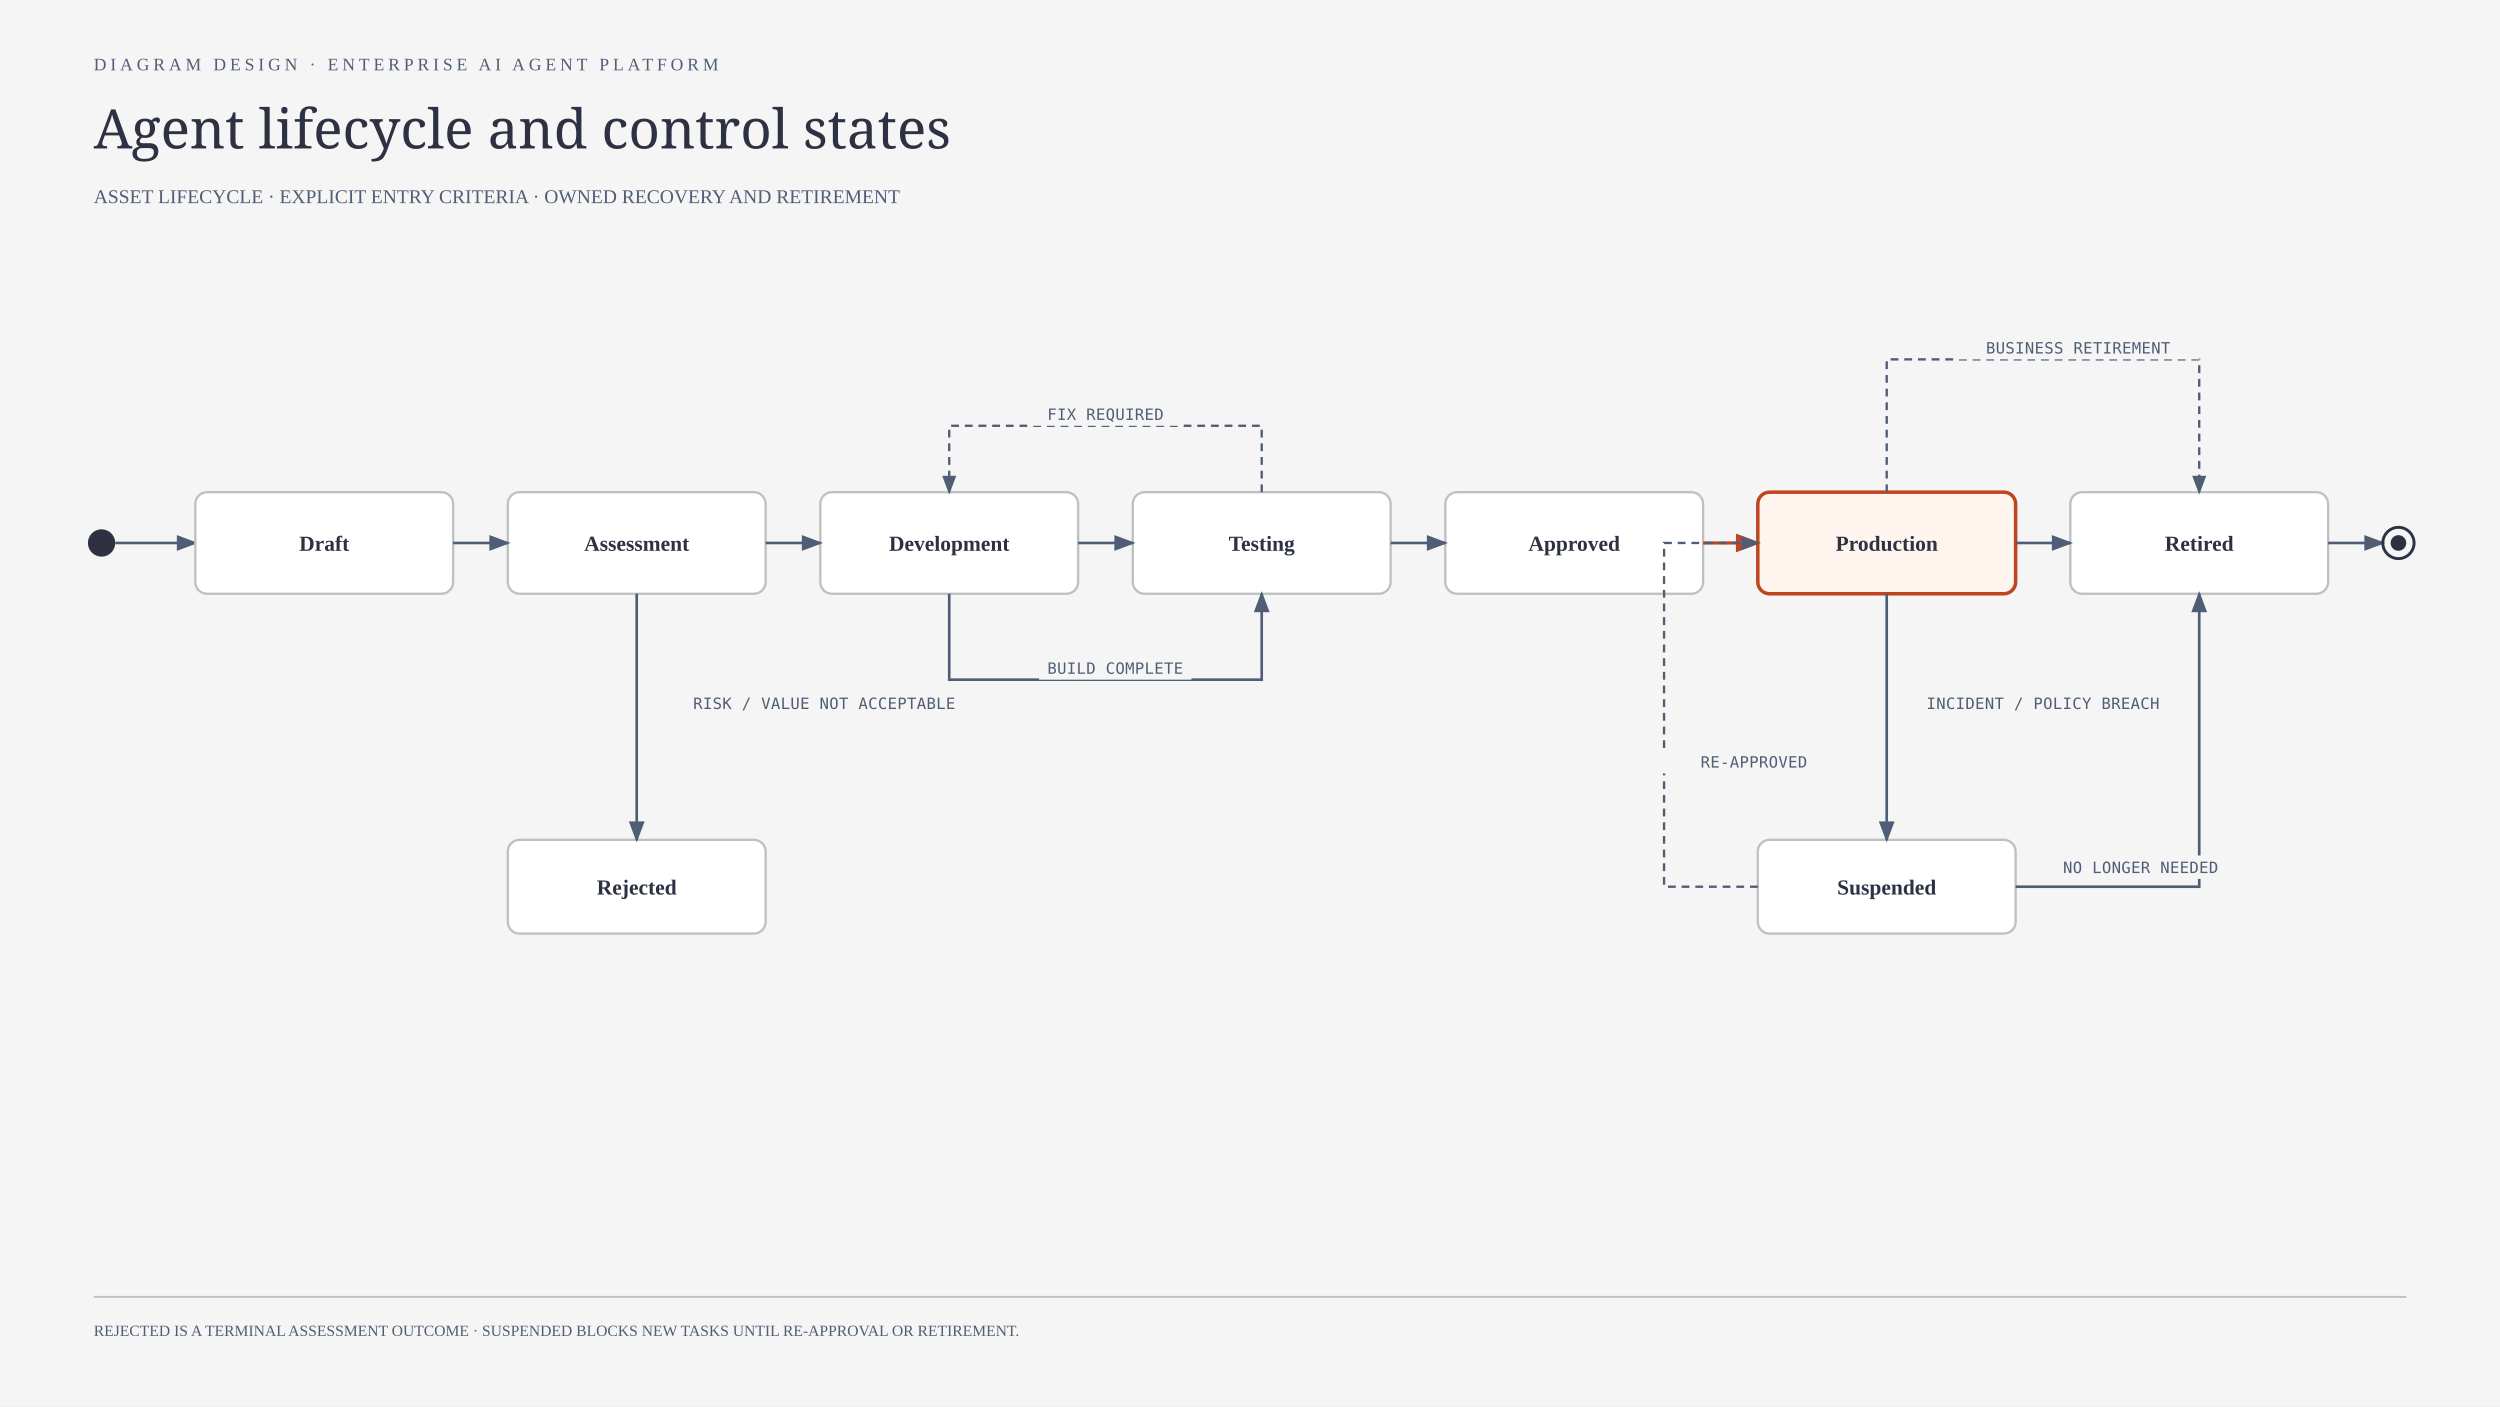
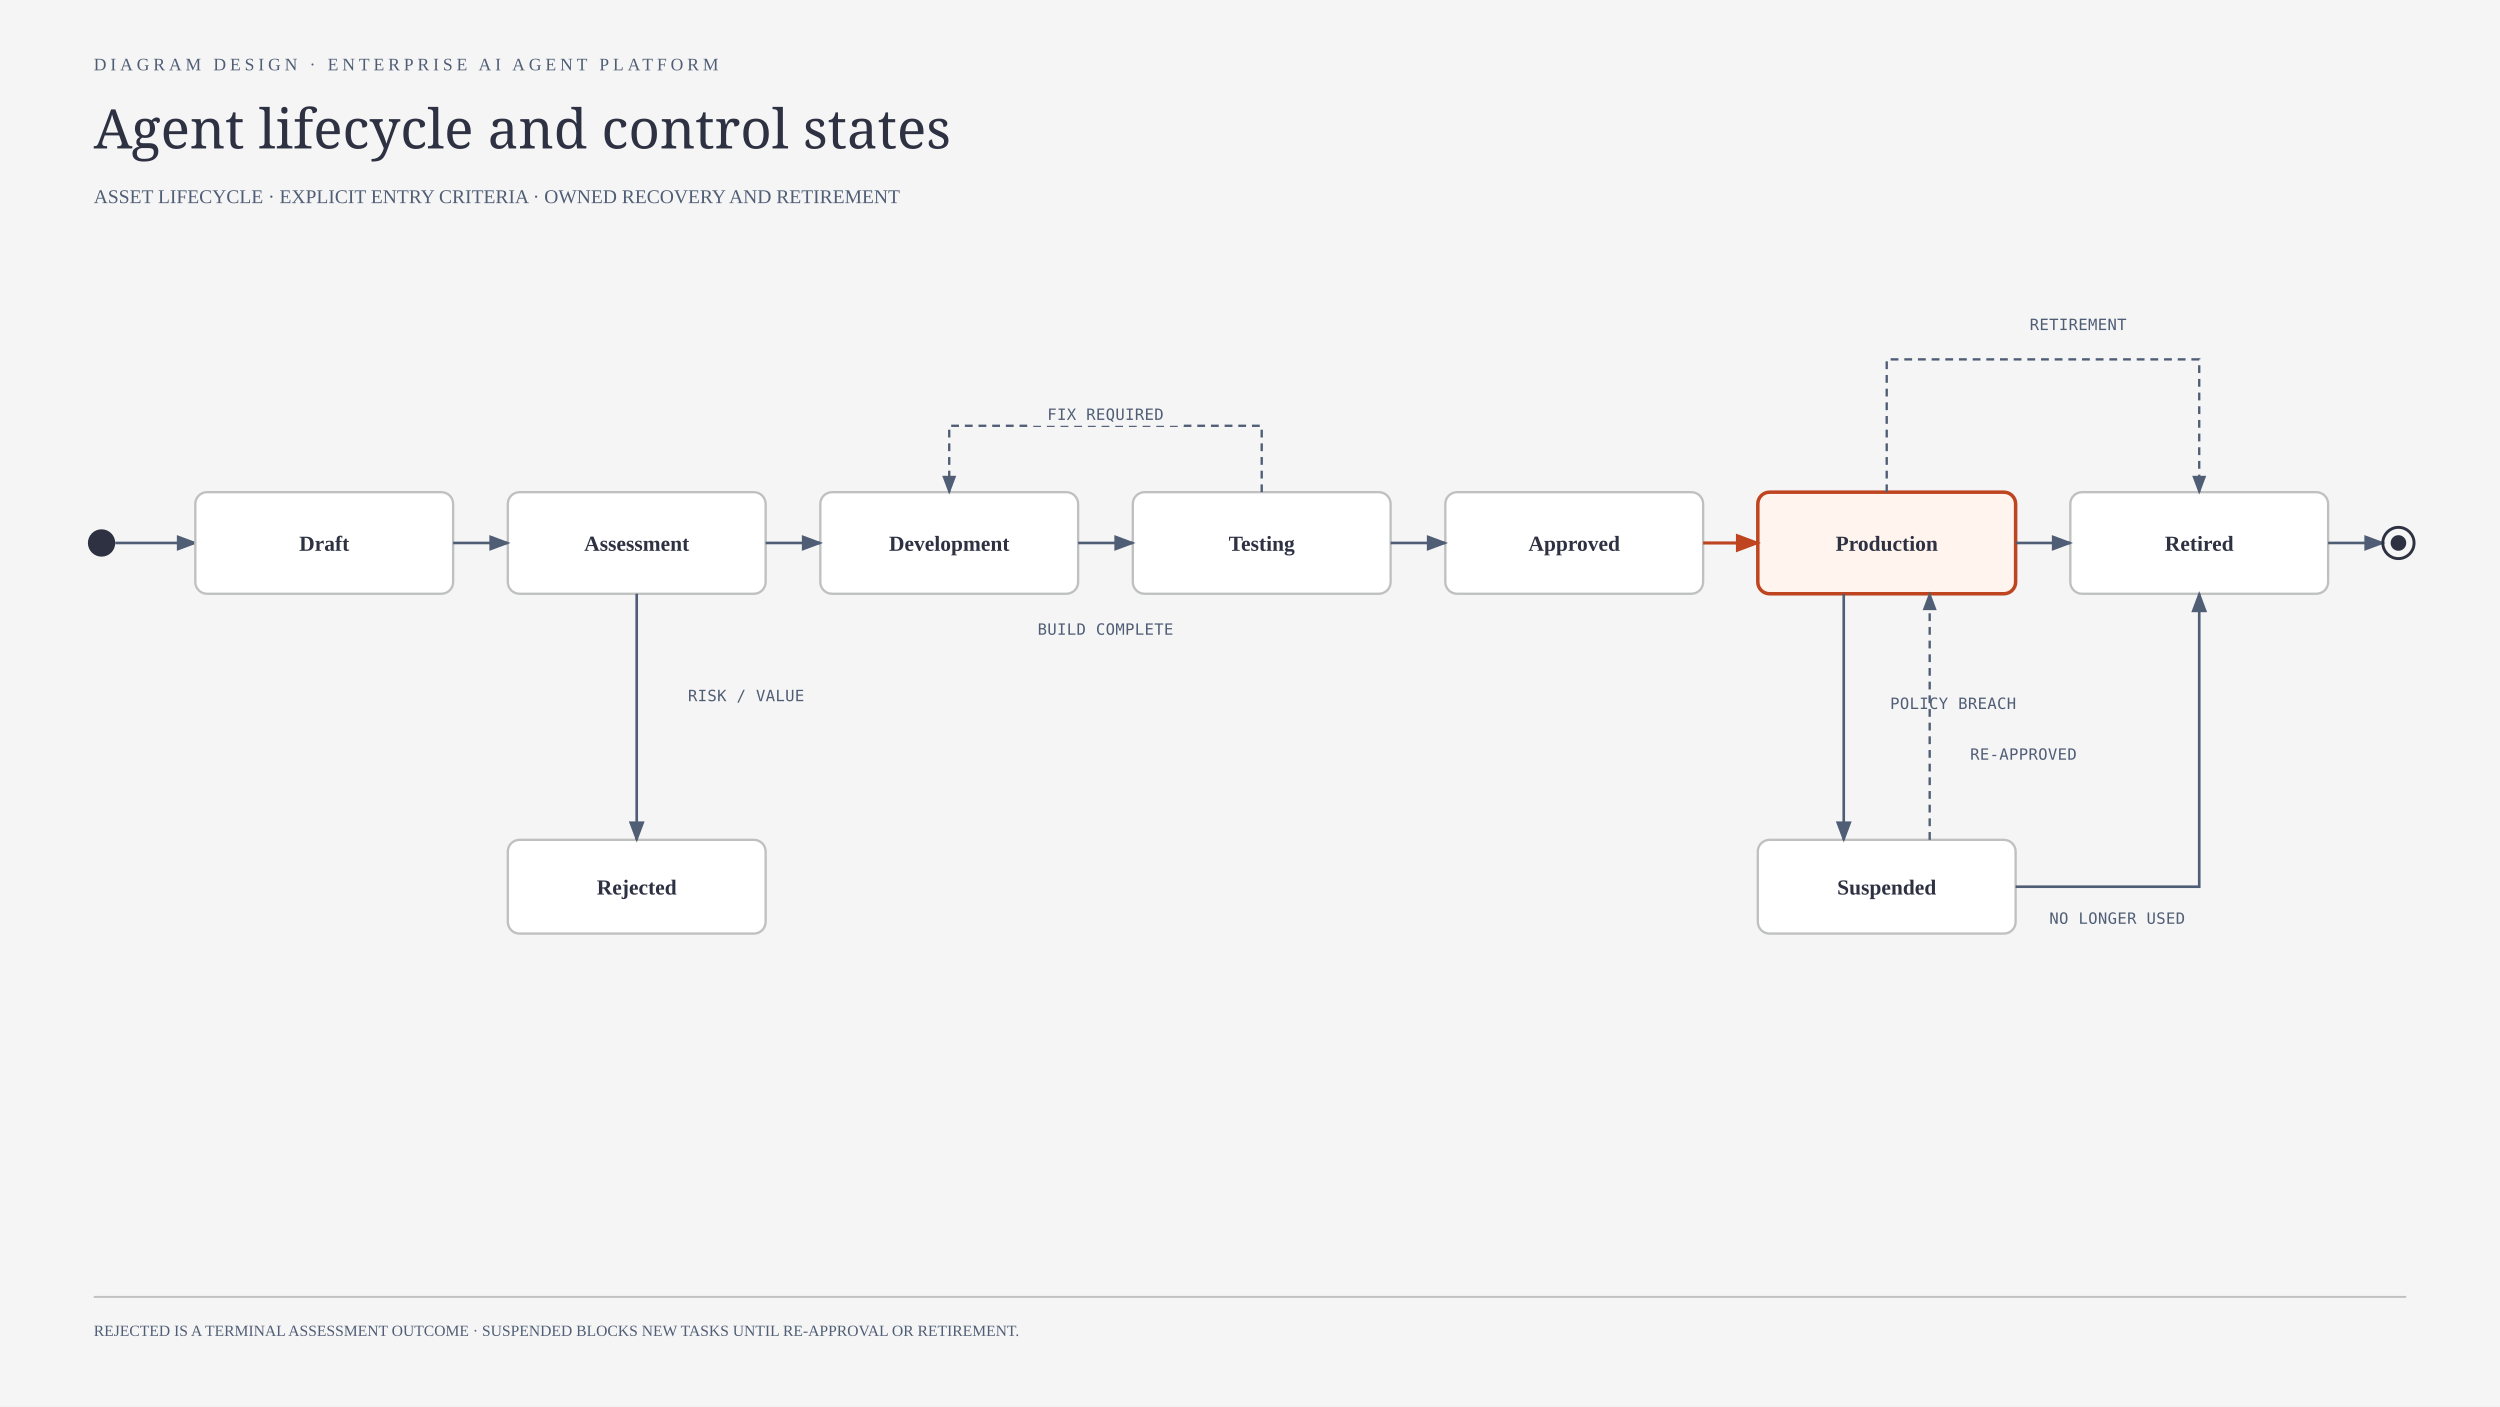
<svg xmlns="http://www.w3.org/2000/svg" width="1280" height="720" viewBox="0 0 1280 720" role="img" aria-labelledby="agent-lifecycle-states-title agent-lifecycle-states-desc">
  <defs>
    <marker id="arrow" markerWidth="8" markerHeight="6" refX="7" refY="3" orient="auto">
      <path d="M0 0L8 3L0 6Z" fill="#4f5d75" />
    </marker>
    <marker id="arrow-accent" markerWidth="8" markerHeight="6" refX="7" refY="3" orient="auto">
      <path d="M0 0L8 3L0 6Z" fill="#bf4520" />
    </marker>
    <marker id="arrow-open" markerWidth="8" markerHeight="6" refX="7" refY="3" orient="auto">
      <path d="M0 0L8 3L0 6" fill="none" stroke="#4f5d75" stroke-width="1.2" />
    </marker>
  </defs>
  <style>.t{font-family="Geist,Arial,sans-serif";fill:#2d3142}.m{font-family="'Geist Mono',monospace";fill:#4f5d75}.node{fill:#fff;stroke:#bfc0c0;stroke-width:1.2}.focal{fill:#fff4ee;stroke:#bf4520;stroke-width:1.8}.zone{fill:#2d3142;fill-opacity:.025;stroke:#bfc0c0;stroke-width:1}.line{fill:none;stroke:#4f5d75;stroke-width:1.35;marker-end:url(#arrow)}.return{fill:none;stroke:#4f5d75;stroke-width:1.2;stroke-dasharray:4 3;marker-end:url(#arrow)}.accent-line{fill:none;stroke:#bf4520;stroke-width:1.6;marker-end:url(#arrow-accent)}.label{font-family:'Geist Mono',monospace;font-size:8px;fill:#4f5d75;letter-spacing:.02em}</style>
  <rect width="1280" height="720" fill="#f5f5f5" />
  <text x="48" y="36" class="m" font-size="9" letter-spacing="2">DIAGRAM DESIGN · ENTERPRISE AI AGENT PLATFORM</text>
  <text x="48" y="76" class="t" font-size="28" font-family="'Instrument Serif',Georgia,serif">Agent lifecycle and control states</text>
  <text x="48" y="104" class="m" font-size="10">ASSET LIFECYCLE · EXPLICIT ENTRY CRITERIA · OWNED RECOVERY AND RETIREMENT</text>
  <circle cx="52" cy="278" r="7" fill="#2d3142" />
  <path d="M59 278 H100" class="line" />
  <rect x="100" y="252" width="132" height="52" rx="6" class="node" />
  <text x="166" y="282" text-anchor="middle" class="t" font-size="11" font-weight="600">Draft</text>
  <rect x="260" y="252" width="132" height="52" rx="6" class="node" />
  <text x="326" y="282" text-anchor="middle" class="t" font-size="11" font-weight="600">Assessment</text>
  <rect x="420" y="252" width="132" height="52" rx="6" class="node" />
  <text x="486" y="282" text-anchor="middle" class="t" font-size="11" font-weight="600">Development</text>
  <rect x="580" y="252" width="132" height="52" rx="6" class="node" />
  <text x="646" y="282" text-anchor="middle" class="t" font-size="11" font-weight="600">Testing</text>
  <rect x="740" y="252" width="132" height="52" rx="6" class="node" />
  <text x="806" y="282" text-anchor="middle" class="t" font-size="11" font-weight="600">Approved</text>
  <rect x="900" y="252" width="132" height="52" rx="6" class="focal" />
  <text x="966" y="282" text-anchor="middle" class="t" font-size="11" font-weight="600">Production</text>
  <rect x="1060" y="252" width="132" height="52" rx="6" class="node" />
  <text x="1126" y="282" text-anchor="middle" class="t" font-size="11" font-weight="600">Retired</text>
  <path d="M232 278 H260" class="line" />
  <path d="M392 278 H420" class="line" />
  <path d="M552 278 H580" class="line" />
  <path d="M712 278 H740" class="line" />
  <path d="M872 278 H900" class="accent-line" />
  <path d="M1032 278 H1060" class="line" />
  <rect x="260" y="430" width="132" height="48" rx="6" class="node" />
  <text x="326" y="458" text-anchor="middle" class="t" font-size="11" font-weight="600">Rejected</text>
  <path d="M326 304 V430" class="line" />
-   <rect x="334" y="354" width="176" height="12" fill="#f5f5f5" />
-   <text x="422" y="363" class="label" text-anchor="middle">RISK / VALUE NOT ACCEPTABLE</text>
-   <path d="M486 304 V348 H646 V304" class="line" />
-   <rect x="532" y="336" width="78" height="12" fill="#f5f5f5" />
-   <text x="571" y="345" class="label" text-anchor="middle">BUILD COMPLETE</text>
+   <rect x="340" y="350" width="84" height="12" fill="#f5f5f5" />
+   <text x="382" y="359" class="label" text-anchor="middle">RISK / VALUE</text>
+   <rect x="520" y="316" width="92" height="12" fill="#f5f5f5" />
+   <text x="566" y="325" class="label" text-anchor="middle">BUILD COMPLETE</text>
  <path d="M646 252 V218 H486 V252" class="return" />
  <rect x="526" y="206" width="80" height="12" fill="#f5f5f5" />
  <text x="566" y="215" class="label" text-anchor="middle">FIX REQUIRED</text>
  <rect x="900" y="430" width="132" height="48" rx="6" class="node" />
  <text x="966" y="458" text-anchor="middle" class="t" font-size="11" font-weight="600">Suspended</text>
-   <path d="M966 304 V430" class="line" />
-   <rect x="976" y="354" width="140" height="12" fill="#f5f5f5" />
-   <text x="1046" y="363" class="label" text-anchor="middle">INCIDENT / POLICY BREACH</text>
-   <path d="M900 454 H852 V278 H900" class="return" />
-   <rect x="850" y="384" width="96" height="12" fill="#f5f5f5" />
-   <text x="898" y="393" class="label" text-anchor="middle">RE-APPROVED</text>
+   <path d="M944 304 V430" class="line" />
+   <rect x="956" y="354" width="88" height="12" fill="#f5f5f5" />
+   <text x="1000" y="363" class="label" text-anchor="middle">POLICY BREACH</text>
+   <path d="M988 430 V304" class="return" />
+   <rect x="1000" y="380" width="72" height="12" fill="#f5f5f5" />
+   <text x="1036" y="389" class="label" text-anchor="middle">RE-APPROVED</text>
  <path d="M1032 454 H1126 V304" class="line" />
-   <rect x="1040" y="438" width="112" height="12" fill="#f5f5f5" />
-   <text x="1096" y="447" class="label" text-anchor="middle">NO LONGER NEEDED</text>
+   <rect x="1040" y="464" width="88" height="12" fill="#f5f5f5" />
+   <text x="1084" y="473" class="label" text-anchor="middle">NO LONGER USED</text>
  <path d="M966 252 V184 H1126 V252" class="return" />
-   <rect x="1002" y="172" width="124" height="12" fill="#f5f5f5" />
-   <text x="1064" y="181" class="label" text-anchor="middle">BUSINESS RETIREMENT</text>
+   <rect x="1014" y="160" width="100" height="12" fill="#f5f5f5" />
+   <text x="1064" y="169" class="label" text-anchor="middle">RETIREMENT</text>
  <path d="M1192 278 H1220" class="line" />
  <circle cx="1228" cy="278" r="8" fill="none" stroke="#2d3142" stroke-width="1.5" />
  <circle cx="1228" cy="278" r="4" fill="#2d3142" />
  <line x1="48" y1="664" x2="1232" y2="664" stroke="#bfc0c0" />
  <text x="48" y="684" class="m" font-size="8">REJECTED IS A TERMINAL ASSESSMENT OUTCOME · SUSPENDED BLOCKS NEW TASKS UNTIL RE-APPROVAL OR RETIREMENT.</text>
</svg>
